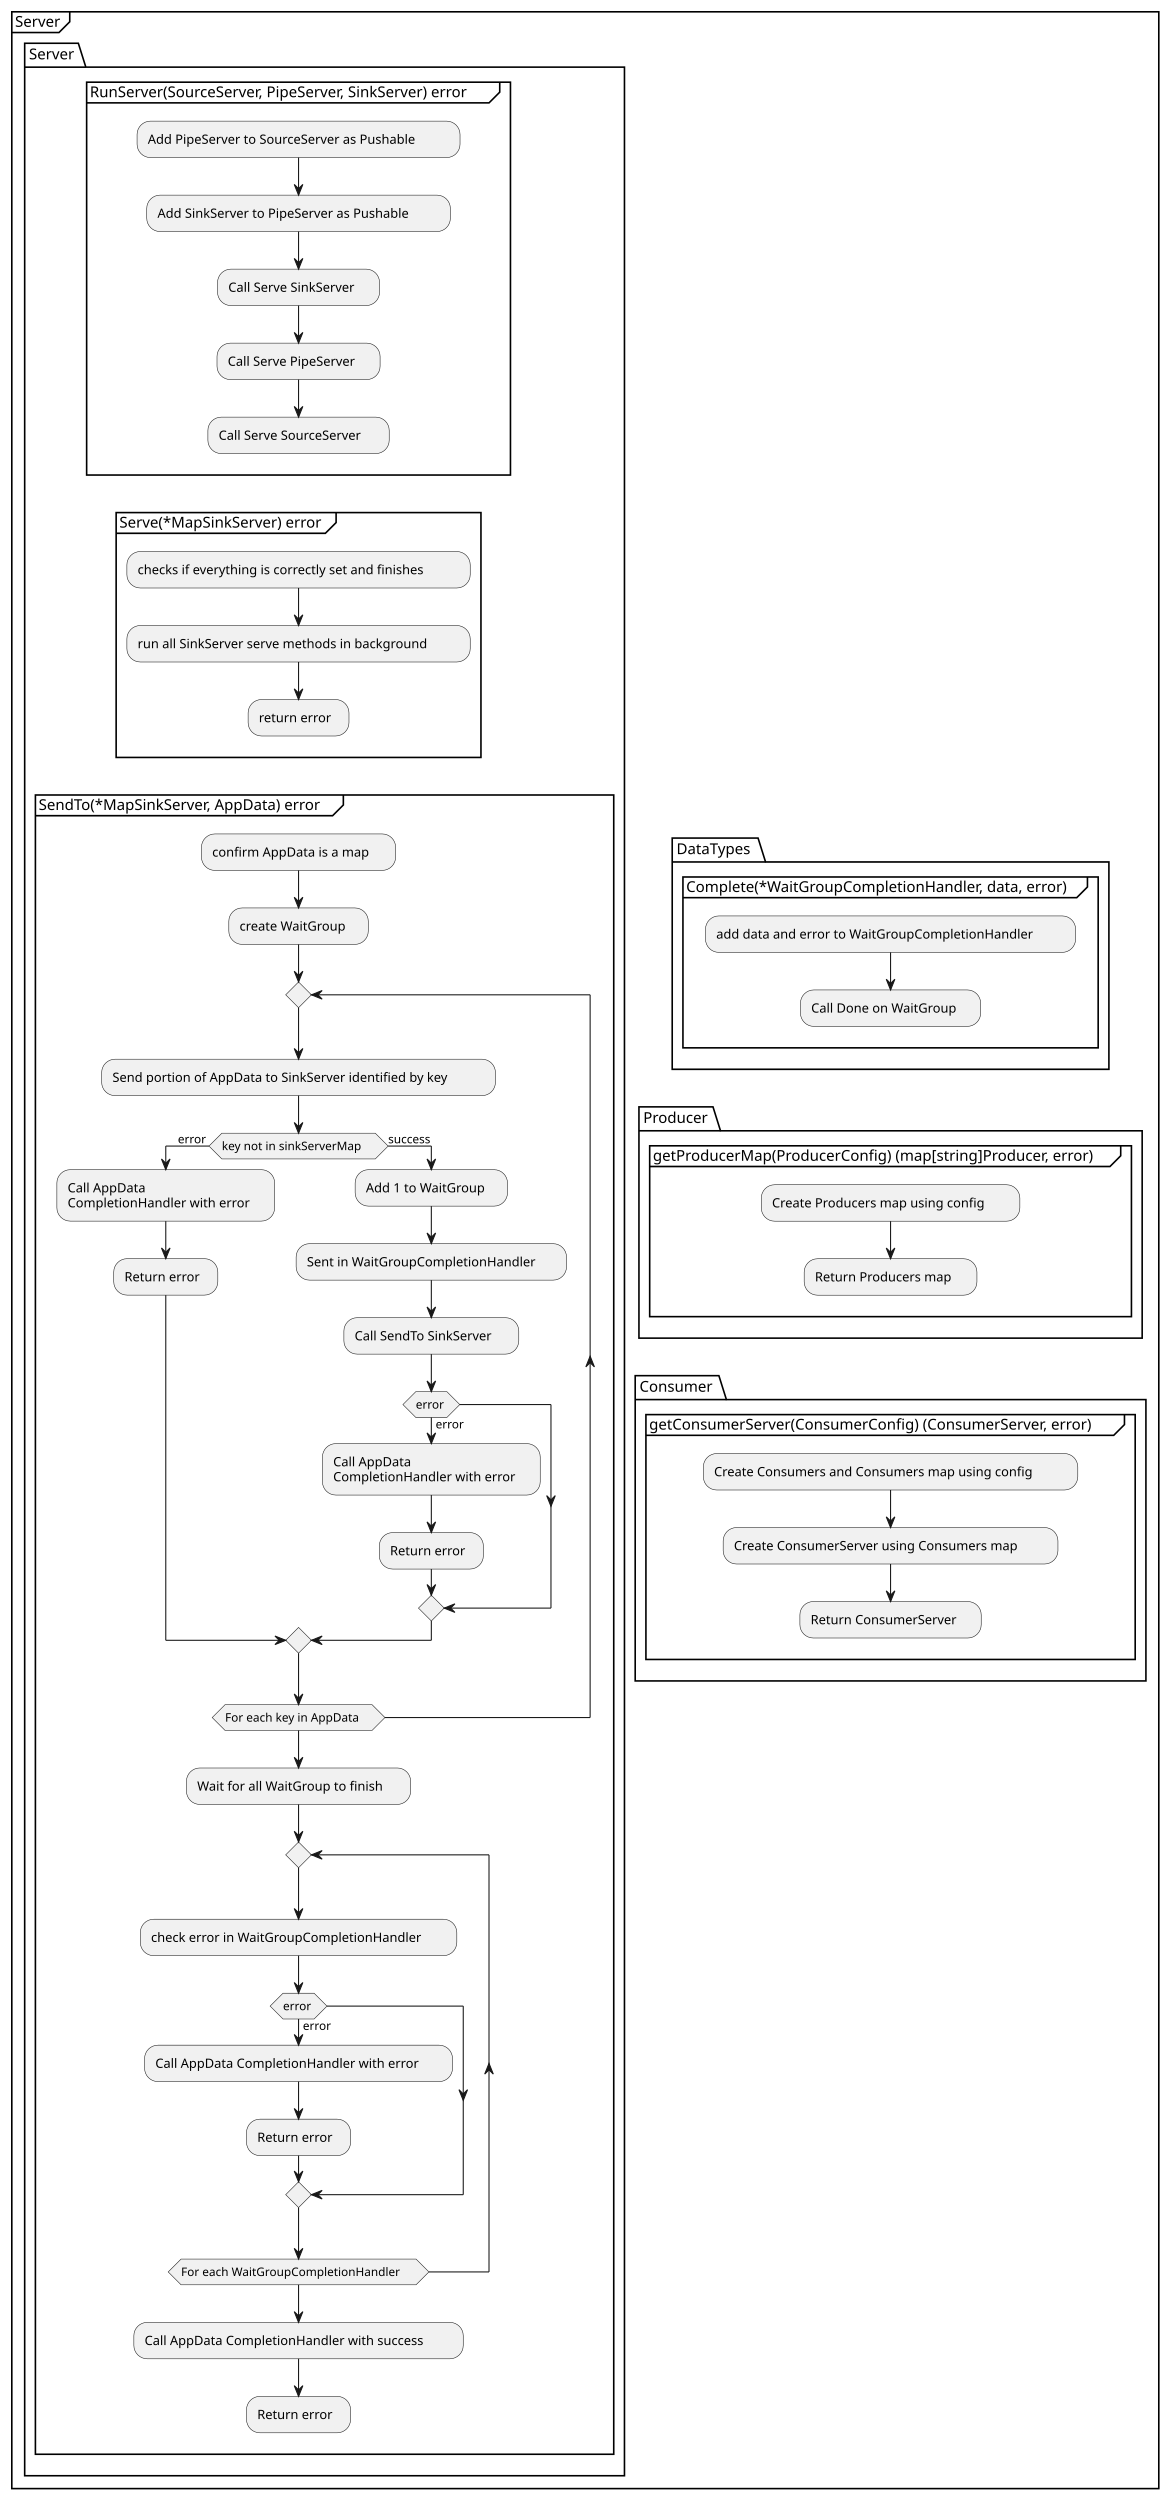
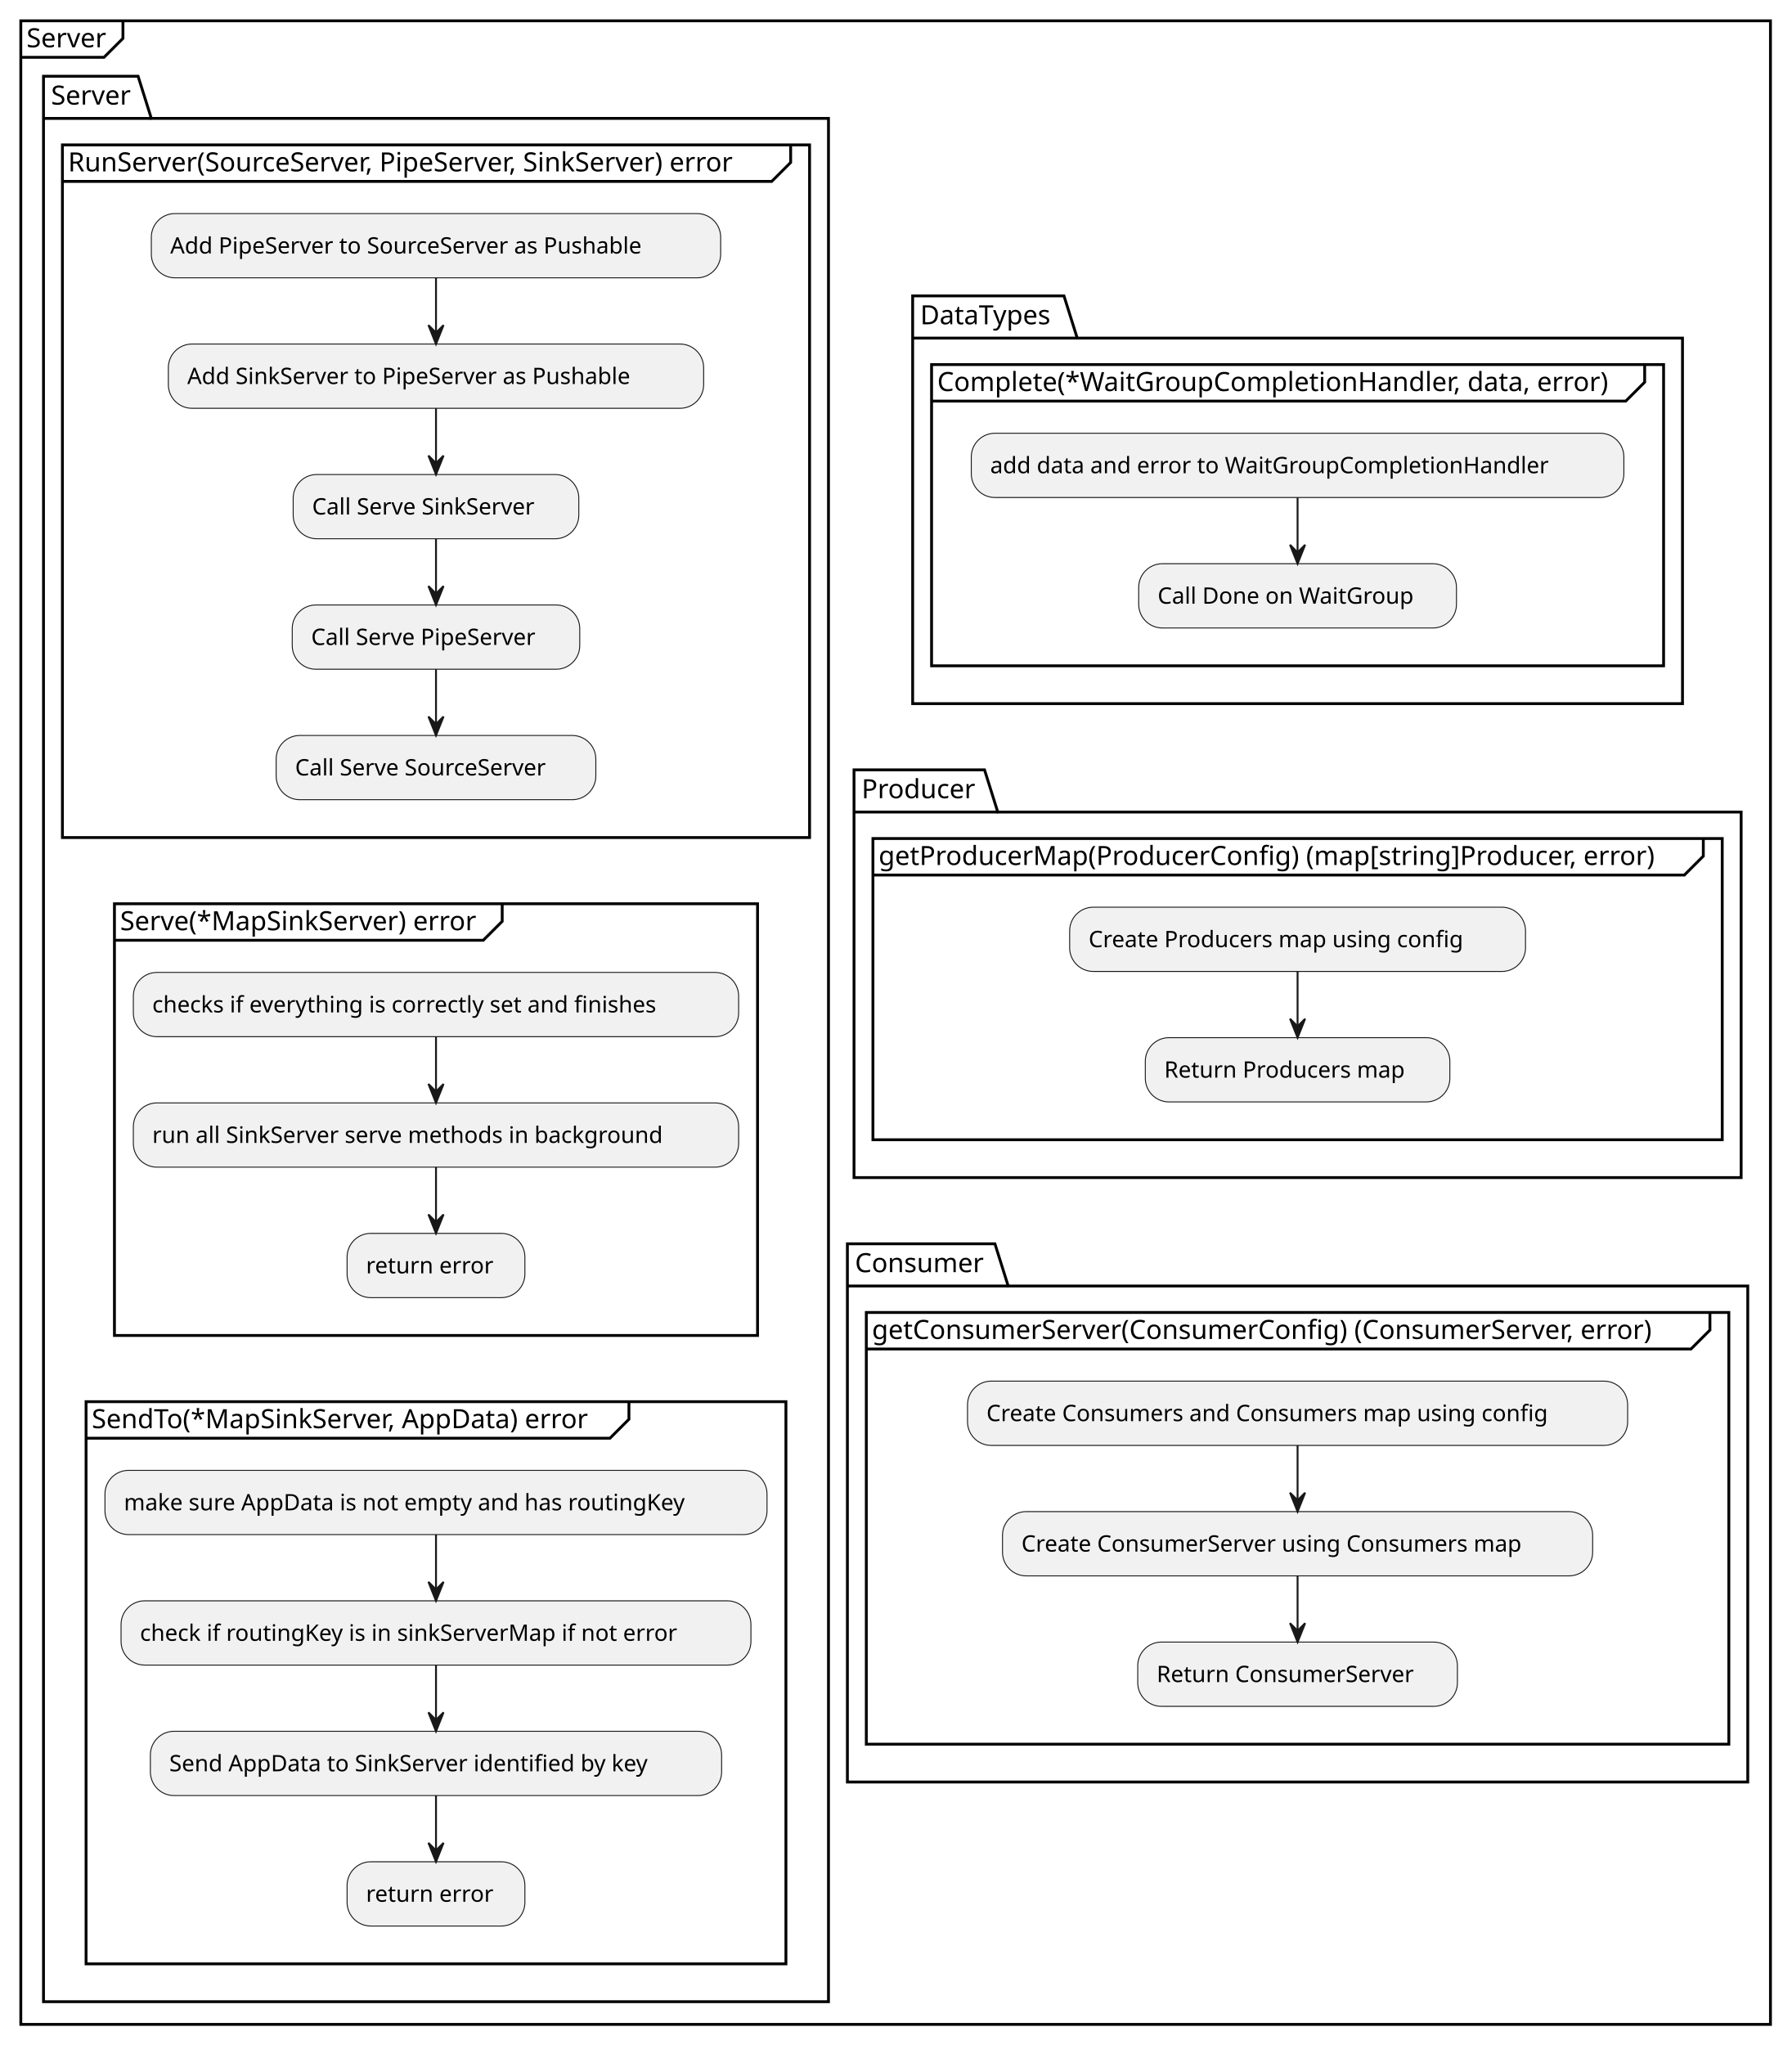
- <svg xmlns="http://www.w3.org/2000/svg" contentStyleType="text/css" height="2330px" preserveAspectRatio="none" style="width:1091px;height:2330px;background:#FFFFFF;" version="1.1" viewBox="0 0 1091 2330" width="1091px" zoomAndPan="magnify">
+ <svg xmlns="http://www.w3.org/2000/svg" contentStyleType="text/css" height="1081px" preserveAspectRatio="none" style="width:947px;height:1081px;background:#FFFFFF;" version="1.1" viewBox="0 0 947 1081" width="947px" zoomAndPan="magnify">
  <defs />
  <g>
-     <rect fill="none" height="2308.375" style="stroke:#000000;stroke-width:1.5;" width="1069" x="11" y="11" />
+     <rect fill="none" height="1059.109" style="stroke:#000000;stroke-width:1.5;" width="925" x="11" y="11" />
    <path d="M65,11 L65,20.297 L55,30.297 L11,30.297 " fill="none" style="stroke:#000000;stroke-width:1.5;" />
    <text fill="#000000" font-family="sans-serif" font-size="14" lengthAdjust="spacing" textLength="44" x="14" y="24.995">Server</text>
-     <line style="stroke:none;stroke-width:1.5;" x1="278.25" x2="830" y1="35.297" y2="35.297" />
-     <polygon fill="none" points="23,40.297,73,40.297,80,62.594,582,62.594,582,2307.375,23,2307.375,23,40.297" style="stroke:#000000;stroke-width:1.5;" />
+     <line style="stroke:none;stroke-width:1.5;" x1="230.5" x2="686" y1="35.297" y2="35.297" />
+     <polygon fill="none" points="23,40.297,73,40.297,80,62.594,438,62.594,438,1058.109,23,1058.109,23,40.297" style="stroke:#000000;stroke-width:1.5;" />
    <line style="stroke:#000000;stroke-width:1.5;" x1="23" x2="80" y1="62.594" y2="62.594" />
    <text fill="#000000" font-family="sans-serif" font-size="14" lengthAdjust="spacing" textLength="44" x="27" y="55.292">Server</text>
-     <rect fill="none" height="366.141" style="stroke:#000000;stroke-width:1.5;" width="395" x="80.75" y="76.594" />
-     <path d="M465.75,76.594 L465.75,85.891 L455.75,95.891 L80.75,95.891 " fill="none" style="stroke:#000000;stroke-width:1.5;" />
-     <text fill="#000000" font-family="sans-serif" font-size="14" lengthAdjust="spacing" textLength="375" x="83.75" y="90.589">RunServer(SourceServer, PipeServer, SinkServer) error</text>
-     <rect fill="#F1F1F1" height="33.969" rx="12.5" ry="12.5" style="stroke:#181818;stroke-width:0.5;" width="301" x="127.75" y="112.891" />
-     <text fill="#000000" font-family="sans-serif" font-size="12" lengthAdjust="spacing" textLength="281" x="137.75" y="134.029">Add PipeServer to SourceServer as Pushable</text>
-     <rect fill="#F1F1F1" height="33.969" rx="12.5" ry="12.5" style="stroke:#181818;stroke-width:0.5;" width="283" x="136.75" y="181.859" />
-     <text fill="#000000" font-family="sans-serif" font-size="12" lengthAdjust="spacing" textLength="263" x="146.75" y="202.998">Add SinkServer to PipeServer as Pushable</text>
-     <rect fill="#F1F1F1" height="33.969" rx="12.5" ry="12.5" style="stroke:#181818;stroke-width:0.5;" width="151" x="202.75" y="250.828" />
-     <text fill="#000000" font-family="sans-serif" font-size="12" lengthAdjust="spacing" textLength="131" x="212.75" y="271.967">Call Serve SinkServer</text>
-     <rect fill="#F1F1F1" height="33.969" rx="12.5" ry="12.5" style="stroke:#181818;stroke-width:0.5;" width="152" x="202.25" y="319.797" />
-     <text fill="#000000" font-family="sans-serif" font-size="12" lengthAdjust="spacing" textLength="132" x="212.25" y="340.935">Call Serve PipeServer</text>
-     <rect fill="#F1F1F1" height="33.969" rx="12.5" ry="12.5" style="stroke:#181818;stroke-width:0.5;" width="169" x="193.75" y="388.766" />
-     <text fill="#000000" font-family="sans-serif" font-size="12" lengthAdjust="spacing" textLength="149" x="203.75" y="409.904">Call Serve SourceServer</text>
-     <rect fill="none" height="228.203" style="stroke:#000000;stroke-width:1.5;" width="340" x="108.25" y="477.734" />
-     <path d="M313.25,477.734 L313.25,487.031 L303.25,497.031 L108.25,497.031 " fill="none" style="stroke:#000000;stroke-width:1.5;" />
-     <text fill="#000000" font-family="sans-serif" font-size="14" lengthAdjust="spacing" textLength="195" x="111.25" y="491.729">Serve(*MapSinkServer) error</text>
-     <rect fill="#F1F1F1" height="33.969" rx="12.5" ry="12.5" style="stroke:#181818;stroke-width:0.5;" width="320" x="118.25" y="514.031" />
-     <text fill="#000000" font-family="sans-serif" font-size="12" lengthAdjust="spacing" textLength="300" x="128.25" y="535.17">checks if everything is correctly set and finishes</text>
-     <rect fill="#F1F1F1" height="33.969" rx="12.5" ry="12.5" style="stroke:#181818;stroke-width:0.5;" width="320" x="118.25" y="583" />
-     <text fill="#000000" font-family="sans-serif" font-size="12" lengthAdjust="spacing" textLength="300" x="128.25" y="604.139">run all SinkServer serve methods in background</text>
-     <rect fill="#F1F1F1" height="33.969" rx="12.5" ry="12.5" style="stroke:#181818;stroke-width:0.5;" width="94" x="231.25" y="651.969" />
-     <text fill="#000000" font-family="sans-serif" font-size="12" lengthAdjust="spacing" textLength="74" x="241.25" y="673.107">return error</text>
-     <rect fill="none" height="1546.438" style="stroke:#000000;stroke-width:1.5;" width="539" x="33" y="740.938" />
-     <path d="M320,740.938 L320,750.234 L310,760.234 L33,760.234 " fill="none" style="stroke:#000000;stroke-width:1.5;" />
-     <text fill="#000000" font-family="sans-serif" font-size="14" lengthAdjust="spacing" textLength="277" x="36" y="754.933">SendTo(*MapSinkServer, AppData) error</text>
-     <rect fill="#F1F1F1" height="33.969" rx="12.5" ry="12.5" style="stroke:#181818;stroke-width:0.5;" width="181" x="187.75" y="777.234" />
-     <text fill="#000000" font-family="sans-serif" font-size="12" lengthAdjust="spacing" textLength="161" x="197.75" y="798.373">confirm AppData is a map</text>
-     <rect fill="#F1F1F1" height="33.969" rx="12.5" ry="12.5" style="stroke:#181818;stroke-width:0.5;" width="130" x="213.25" y="846.203" />
-     <text fill="#000000" font-family="sans-serif" font-size="12" lengthAdjust="spacing" textLength="110" x="223.25" y="867.342">create WaitGroup</text>
-     <rect fill="#F1F1F1" height="33.969" rx="12.5" ry="12.5" style="stroke:#181818;stroke-width:0.5;" width="367" x="94.75" y="987.172" />
-     <text fill="#000000" font-family="sans-serif" font-size="12" lengthAdjust="spacing" textLength="347" x="104.75" y="1008.311">Send portion of AppData to SinkServer identified by key</text>
-     <polygon fill="#F1F1F1" points="206.75,1056.141,349.75,1056.141,361.75,1068.141,349.75,1080.141,206.75,1080.141,194.75,1068.141,206.75,1056.141" style="stroke:#181818;stroke-width:0.5;" />
-     <text fill="#000000" font-family="sans-serif" font-size="11" lengthAdjust="spacing" textLength="143" x="206.75" y="1071.949">key not in sinkServerMap</text>
-     <text fill="#000000" font-family="sans-serif" font-size="11" lengthAdjust="spacing" textLength="29" x="165.75" y="1065.546">error</text>
-     <text fill="#000000" font-family="sans-serif" font-size="11" lengthAdjust="spacing" textLength="47" x="361.75" y="1065.546">success</text>
-     <rect fill="#F1F1F1" height="47.938" rx="12.5" ry="12.5" style="stroke:#181818;stroke-width:0.5;" width="203" x="53" y="1090.141" />
-     <text fill="#000000" font-family="sans-serif" font-size="12" lengthAdjust="spacing" textLength="80" x="63" y="1111.279">Call AppData</text>
-     <text fill="#000000" font-family="sans-serif" font-size="12" lengthAdjust="spacing" textLength="183" x="63" y="1125.248">CompletionHandler with error</text>
-     <rect fill="#F1F1F1" height="33.969" rx="12.5" ry="12.5" style="stroke:#181818;stroke-width:0.5;" width="97" x="106" y="1173.078" />
-     <text fill="#000000" font-family="sans-serif" font-size="12" lengthAdjust="spacing" textLength="77" x="116" y="1194.217">Return error</text>
-     <rect fill="#F1F1F1" height="33.969" rx="12.5" ry="12.5" style="stroke:#181818;stroke-width:0.5;" width="142" x="331" y="1090.141" />
-     <text fill="#000000" font-family="sans-serif" font-size="12" lengthAdjust="spacing" textLength="122" x="341" y="1111.279">Add 1 to WaitGroup</text>
-     <rect fill="#F1F1F1" height="33.969" rx="12.5" ry="12.5" style="stroke:#181818;stroke-width:0.5;" width="252" x="276" y="1159.109" />
-     <text fill="#000000" font-family="sans-serif" font-size="12" lengthAdjust="spacing" textLength="232" x="286" y="1180.248">Sent in WaitGroupCompletionHandler</text>
-     <rect fill="#F1F1F1" height="33.969" rx="12.5" ry="12.5" style="stroke:#181818;stroke-width:0.5;" width="163" x="320.5" y="1228.078" />
-     <text fill="#000000" font-family="sans-serif" font-size="12" lengthAdjust="spacing" textLength="143" x="330.5" y="1249.217">Call SendTo SinkServer</text>
-     <rect fill="#F1F1F1" height="47.938" rx="12.5" ry="12.5" style="stroke:#181818;stroke-width:0.5;" width="203" x="300.5" y="1345.449" />
-     <text fill="#000000" font-family="sans-serif" font-size="12" lengthAdjust="spacing" textLength="80" x="310.5" y="1366.588">Call AppData</text>
-     <text fill="#000000" font-family="sans-serif" font-size="12" lengthAdjust="spacing" textLength="183" x="310.5" y="1380.557">CompletionHandler with error</text>
-     <rect fill="#F1F1F1" height="33.969" rx="12.5" ry="12.5" style="stroke:#181818;stroke-width:0.5;" width="97" x="353.5" y="1428.387" />
-     <text fill="#000000" font-family="sans-serif" font-size="12" lengthAdjust="spacing" textLength="77" x="363.5" y="1449.525">Return error</text>
-     <polygon fill="#F1F1F1" points="387.5,1297.047,416.5,1297.047,428.5,1309.047,416.5,1321.047,387.5,1321.047,375.5,1309.047,387.5,1297.047" style="stroke:#181818;stroke-width:0.5;" />
-     <text fill="#000000" font-family="sans-serif" font-size="11" lengthAdjust="spacing" textLength="29" x="406" y="1331.257">error</text>
-     <text fill="#000000" font-family="sans-serif" font-size="11" lengthAdjust="spacing" textLength="29" x="387.5" y="1312.855">error</text>
-     <polygon fill="#F1F1F1" points="402,1486.758,414,1498.758,402,1510.758,390,1498.758,402,1486.758" style="stroke:#181818;stroke-width:0.5;" />
-     <polygon fill="#F1F1F1" points="278.25,1516.758,290.25,1528.758,278.25,1540.758,266.25,1528.758,278.25,1516.758" style="stroke:#181818;stroke-width:0.5;" />
-     <polygon fill="#F1F1F1" points="278.25,915.172,290.25,927.172,278.25,939.172,266.25,927.172,278.25,915.172" style="stroke:#181818;stroke-width:0.5;" />
-     <polygon fill="#F1F1F1" points="209.75,1588.758,346.75,1588.758,358.75,1600.758,346.75,1612.758,209.75,1612.758,197.75,1600.758,209.75,1588.758" style="stroke:#181818;stroke-width:0.5;" />
-     <text fill="#000000" font-family="sans-serif" font-size="11" lengthAdjust="spacing" textLength="137" x="209.75" y="1604.566">For each key in AppData</text>
-     <rect fill="#F1F1F1" height="33.969" rx="12.5" ry="12.5" style="stroke:#181818;stroke-width:0.5;" width="209" x="173.75" y="1647.758" />
-     <text fill="#000000" font-family="sans-serif" font-size="12" lengthAdjust="spacing" textLength="189" x="183.75" y="1668.897">Wait for all WaitGroup to finish</text>
-     <rect fill="#F1F1F1" height="33.969" rx="12.5" ry="12.5" style="stroke:#181818;stroke-width:0.5;" width="295" x="130.75" y="1788.727" />
-     <text fill="#000000" font-family="sans-serif" font-size="12" lengthAdjust="spacing" textLength="275" x="140.75" y="1809.865">check error in WaitGroupCompletionHandler</text>
-     <rect fill="#F1F1F1" height="33.969" rx="12.5" ry="12.5" style="stroke:#181818;stroke-width:0.5;" width="287" x="134.75" y="1906.098" />
-     <text fill="#000000" font-family="sans-serif" font-size="12" lengthAdjust="spacing" textLength="267" x="144.75" y="1927.236">Call AppData CompletionHandler with error</text>
-     <rect fill="#F1F1F1" height="33.969" rx="12.5" ry="12.5" style="stroke:#181818;stroke-width:0.5;" width="97" x="229.75" y="1975.066" />
-     <text fill="#000000" font-family="sans-serif" font-size="12" lengthAdjust="spacing" textLength="77" x="239.75" y="1996.205">Return error</text>
-     <polygon fill="#F1F1F1" points="263.75,1857.695,292.75,1857.695,304.75,1869.695,292.75,1881.695,263.75,1881.695,251.75,1869.695,263.75,1857.695" style="stroke:#181818;stroke-width:0.5;" />
-     <text fill="#000000" font-family="sans-serif" font-size="11" lengthAdjust="spacing" textLength="29" x="282.25" y="1891.906">error</text>
-     <text fill="#000000" font-family="sans-serif" font-size="11" lengthAdjust="spacing" textLength="29" x="263.75" y="1873.503">error</text>
-     <polygon fill="#F1F1F1" points="278.25,2033.438,290.25,2045.438,278.25,2057.438,266.25,2045.438,278.25,2033.438" style="stroke:#181818;stroke-width:0.5;" />
-     <polygon fill="#F1F1F1" points="278.25,1716.727,290.25,1728.727,278.25,1740.727,266.25,1728.727,278.25,1716.727" style="stroke:#181818;stroke-width:0.5;" />
-     <polygon fill="#F1F1F1" points="168.75,2105.438,387.75,2105.438,399.75,2117.438,387.75,2129.438,168.75,2129.438,156.75,2117.438,168.75,2105.438" style="stroke:#181818;stroke-width:0.5;" />
-     <text fill="#000000" font-family="sans-serif" font-size="11" lengthAdjust="spacing" textLength="219" x="168.75" y="2121.246">For each WaitGroupCompletionHandler</text>
-     <rect fill="#F1F1F1" height="33.969" rx="12.5" ry="12.5" style="stroke:#181818;stroke-width:0.5;" width="307" x="124.75" y="2164.438" />
-     <text fill="#000000" font-family="sans-serif" font-size="12" lengthAdjust="spacing" textLength="287" x="134.75" y="2185.576">Call AppData CompletionHandler with success</text>
-     <rect fill="#F1F1F1" height="33.969" rx="12.5" ry="12.5" style="stroke:#181818;stroke-width:0.5;" width="97" x="229.75" y="2233.406" />
-     <text fill="#000000" font-family="sans-serif" font-size="12" lengthAdjust="spacing" textLength="77" x="239.75" y="2254.545">Return error</text>
-     <polygon fill="none" points="626.5,781.055,706.5,781.055,713.5,803.352,1033.5,803.352,1033.5,996.586,626.5,996.586,626.5,781.055" style="stroke:#000000;stroke-width:1.5;" />
-     <line style="stroke:#000000;stroke-width:1.5;" x1="626.5" x2="713.5" y1="803.352" y2="803.352" />
-     <text fill="#000000" font-family="sans-serif" font-size="14" lengthAdjust="spacing" textLength="74" x="630.5" y="796.05">DataTypes</text>
-     <rect fill="none" height="159.234" style="stroke:#000000;stroke-width:1.5;" width="387" x="636.5" y="817.352" />
-     <path d="M1013.5,817.352 L1013.5,826.648 L1003.5,836.648 L636.5,836.648 " fill="none" style="stroke:#000000;stroke-width:1.5;" />
-     <text fill="#000000" font-family="sans-serif" font-size="14" lengthAdjust="spacing" textLength="367" x="639.5" y="831.347">Complete(*WaitGroupCompletionHandler, data, error)</text>
-     <rect fill="#F1F1F1" height="33.969" rx="12.5" ry="12.5" style="stroke:#181818;stroke-width:0.5;" width="345" x="657.5" y="853.648" />
-     <text fill="#000000" font-family="sans-serif" font-size="12" lengthAdjust="spacing" textLength="325" x="667.5" y="874.787">add data and error to WaitGroupCompletionHandler</text>
-     <rect fill="#F1F1F1" height="33.969" rx="12.5" ry="12.5" style="stroke:#181818;stroke-width:0.5;" width="168" x="746" y="922.617" />
-     <text fill="#000000" font-family="sans-serif" font-size="12" lengthAdjust="spacing" textLength="148" x="756" y="943.756">Call Done on WaitGroup</text>
-     <polygon fill="none" points="595.5,1031.586,664.5,1031.586,671.5,1053.883,1064.5,1053.883,1064.5,1247.117,595.5,1247.117,595.5,1031.586" style="stroke:#000000;stroke-width:1.5;" />
-     <line style="stroke:#000000;stroke-width:1.5;" x1="595.5" x2="671.5" y1="1053.883" y2="1053.883" />
-     <text fill="#000000" font-family="sans-serif" font-size="14" lengthAdjust="spacing" textLength="63" x="599.5" y="1046.581">Producer</text>
-     <rect fill="none" height="159.234" style="stroke:#000000;stroke-width:1.5;" width="449" x="605.5" y="1067.883" />
-     <path d="M1044.5,1067.883 L1044.5,1077.18 L1034.5,1087.18 L605.5,1087.18 " fill="none" style="stroke:#000000;stroke-width:1.5;" />
-     <text fill="#000000" font-family="sans-serif" font-size="14" lengthAdjust="spacing" textLength="429" x="608.5" y="1081.878">getProducerMap(ProducerConfig) (map[string]Producer, error)</text>
-     <rect fill="#F1F1F1" height="33.969" rx="12.5" ry="12.5" style="stroke:#181818;stroke-width:0.5;" width="241" x="709.5" y="1104.18" />
-     <text fill="#000000" font-family="sans-serif" font-size="12" lengthAdjust="spacing" textLength="221" x="719.5" y="1125.318">Create Producers map using config</text>
-     <rect fill="#F1F1F1" height="33.969" rx="12.5" ry="12.5" style="stroke:#181818;stroke-width:0.5;" width="161" x="749.5" y="1173.148" />
-     <text fill="#000000" font-family="sans-serif" font-size="12" lengthAdjust="spacing" textLength="141" x="759.5" y="1194.287">Return Producers map</text>
-     <polygon fill="none" points="592,1282.117,670,1282.117,677,1304.414,1068,1304.414,1068,1566.617,592,1566.617,592,1282.117" style="stroke:#000000;stroke-width:1.5;" />
-     <line style="stroke:#000000;stroke-width:1.5;" x1="592" x2="677" y1="1304.414" y2="1304.414" />
-     <text fill="#000000" font-family="sans-serif" font-size="14" lengthAdjust="spacing" textLength="72" x="596" y="1297.112">Consumer</text>
-     <rect fill="none" height="228.203" style="stroke:#000000;stroke-width:1.5;" width="456" x="602" y="1318.414" />
-     <path d="M1048,1318.414 L1048,1327.711 L1038,1337.711 L602,1337.711 " fill="none" style="stroke:#000000;stroke-width:1.5;" />
-     <text fill="#000000" font-family="sans-serif" font-size="14" lengthAdjust="spacing" textLength="436" x="605" y="1332.409">getConsumerServer(ConsumerConfig) (ConsumerServer, error)</text>
-     <rect fill="#F1F1F1" height="33.969" rx="12.5" ry="12.5" style="stroke:#181818;stroke-width:0.5;" width="349" x="655.5" y="1354.711" />
-     <text fill="#000000" font-family="sans-serif" font-size="12" lengthAdjust="spacing" textLength="329" x="665.5" y="1375.85">Create Consumers and Consumers map using config</text>
-     <rect fill="#F1F1F1" height="33.969" rx="12.5" ry="12.5" style="stroke:#181818;stroke-width:0.5;" width="312" x="674" y="1423.68" />
-     <text fill="#000000" font-family="sans-serif" font-size="12" lengthAdjust="spacing" textLength="292" x="684" y="1444.818">Create ConsumerServer using Consumers map</text>
-     <rect fill="#F1F1F1" height="33.969" rx="12.5" ry="12.5" style="stroke:#181818;stroke-width:0.5;" width="169" x="745.5" y="1492.648" />
-     <text fill="#000000" font-family="sans-serif" font-size="12" lengthAdjust="spacing" textLength="149" x="755.5" y="1513.787">Return ConsumerServer</text>
-     <line style="stroke:#181818;stroke-width:1.0;" x1="278.25" x2="278.25" y1="146.859" y2="181.859" />
-     <polygon fill="#181818" points="274.25,171.859,278.25,181.859,282.25,171.859,278.25,175.859" style="stroke:#181818;stroke-width:1.0;" />
-     <line style="stroke:#181818;stroke-width:1.0;" x1="278.25" x2="278.25" y1="215.828" y2="250.828" />
-     <polygon fill="#181818" points="274.25,240.828,278.25,250.828,282.25,240.828,278.25,244.828" style="stroke:#181818;stroke-width:1.0;" />
-     <line style="stroke:#181818;stroke-width:1.0;" x1="278.25" x2="278.25" y1="284.797" y2="319.797" />
-     <polygon fill="#181818" points="274.25,309.797,278.25,319.797,282.25,309.797,278.25,313.797" style="stroke:#181818;stroke-width:1.0;" />
-     <line style="stroke:#181818;stroke-width:1.0;" x1="278.25" x2="278.25" y1="353.766" y2="388.766" />
-     <polygon fill="#181818" points="274.25,378.766,278.25,388.766,282.25,378.766,278.25,382.766" style="stroke:#181818;stroke-width:1.0;" />
-     <line style="stroke:#181818;stroke-width:1.0;" x1="278.25" x2="278.25" y1="548" y2="583" />
-     <polygon fill="#181818" points="274.25,573,278.25,583,282.25,573,278.25,577" style="stroke:#181818;stroke-width:1.0;" />
-     <line style="stroke:#181818;stroke-width:1.0;" x1="278.25" x2="278.25" y1="616.969" y2="651.969" />
-     <polygon fill="#181818" points="274.25,641.969,278.25,651.969,282.25,641.969,278.25,645.969" style="stroke:#181818;stroke-width:1.0;" />
-     <line style="stroke:#181818;stroke-width:1.0;" x1="278.25" x2="278.25" y1="811.203" y2="846.203" />
-     <polygon fill="#181818" points="274.25,836.203,278.25,846.203,282.25,836.203,278.25,840.203" style="stroke:#181818;stroke-width:1.0;" />
-     <line style="stroke:#181818;stroke-width:1.0;" x1="154.5" x2="154.5" y1="1138.078" y2="1173.078" />
-     <polygon fill="#181818" points="150.5,1163.078,154.5,1173.078,158.5,1163.078,154.5,1167.078" style="stroke:#181818;stroke-width:1.0;" />
-     <line style="stroke:#181818;stroke-width:1.0;" x1="402" x2="402" y1="1124.109" y2="1159.109" />
-     <polygon fill="#181818" points="398,1149.109,402,1159.109,406,1149.109,402,1153.109" style="stroke:#181818;stroke-width:1.0;" />
-     <line style="stroke:#181818;stroke-width:1.0;" x1="402" x2="402" y1="1193.078" y2="1228.078" />
-     <polygon fill="#181818" points="398,1218.078,402,1228.078,406,1218.078,402,1222.078" style="stroke:#181818;stroke-width:1.0;" />
-     <line style="stroke:#181818;stroke-width:1.0;" x1="402" x2="402" y1="1393.387" y2="1428.387" />
-     <polygon fill="#181818" points="398,1418.387,402,1428.387,406,1418.387,402,1422.387" style="stroke:#181818;stroke-width:1.0;" />
-     <line style="stroke:#181818;stroke-width:1.0;" x1="402" x2="402" y1="1321.047" y2="1345.449" />
-     <polygon fill="#181818" points="398,1335.449,402,1345.449,406,1335.449,402,1339.449" style="stroke:#181818;stroke-width:1.0;" />
-     <line style="stroke:#181818;stroke-width:1.0;" x1="428.5" x2="513.5" y1="1309.047" y2="1309.047" />
-     <polygon fill="#181818" points="509.5,1393.902,513.5,1403.902,517.5,1393.902,513.5,1397.902" style="stroke:#181818;stroke-width:1.0;" />
-     <line style="stroke:#181818;stroke-width:1.0;" x1="513.5" x2="513.5" y1="1309.047" y2="1498.758" />
-     <line style="stroke:#181818;stroke-width:1.0;" x1="513.5" x2="414" y1="1498.758" y2="1498.758" />
-     <polygon fill="#181818" points="424,1494.758,414,1498.758,424,1502.758,420,1498.758" style="stroke:#181818;stroke-width:1.0;" />
-     <line style="stroke:#181818;stroke-width:1.0;" x1="402" x2="402" y1="1462.355" y2="1486.758" />
-     <polygon fill="#181818" points="398,1476.758,402,1486.758,406,1476.758,402,1480.758" style="stroke:#181818;stroke-width:1.0;" />
-     <line style="stroke:#181818;stroke-width:1.0;" x1="402" x2="402" y1="1262.047" y2="1297.047" />
-     <polygon fill="#181818" points="398,1287.047,402,1297.047,406,1287.047,402,1291.047" style="stroke:#181818;stroke-width:1.0;" />
-     <line style="stroke:#181818;stroke-width:1.0;" x1="194.75" x2="154.5" y1="1068.141" y2="1068.141" />
-     <line style="stroke:#181818;stroke-width:1.0;" x1="154.5" x2="154.5" y1="1068.141" y2="1090.141" />
-     <polygon fill="#181818" points="150.5,1080.141,154.5,1090.141,158.5,1080.141,154.5,1084.141" style="stroke:#181818;stroke-width:1.0;" />
-     <line style="stroke:#181818;stroke-width:1.0;" x1="361.75" x2="402" y1="1068.141" y2="1068.141" />
-     <line style="stroke:#181818;stroke-width:1.0;" x1="402" x2="402" y1="1068.141" y2="1090.141" />
-     <polygon fill="#181818" points="398,1080.141,402,1090.141,406,1080.141,402,1084.141" style="stroke:#181818;stroke-width:1.0;" />
-     <line style="stroke:#181818;stroke-width:1.0;" x1="154.5" x2="154.5" y1="1207.047" y2="1528.758" />
-     <line style="stroke:#181818;stroke-width:1.0;" x1="154.5" x2="266.25" y1="1528.758" y2="1528.758" />
-     <polygon fill="#181818" points="256.25,1524.758,266.25,1528.758,256.25,1532.758,260.25,1528.758" style="stroke:#181818;stroke-width:1.0;" />
-     <line style="stroke:#181818;stroke-width:1.0;" x1="402" x2="402" y1="1510.758" y2="1528.758" />
-     <line style="stroke:#181818;stroke-width:1.0;" x1="402" x2="290.25" y1="1528.758" y2="1528.758" />
-     <polygon fill="#181818" points="300.25,1524.758,290.25,1528.758,300.25,1532.758,296.25,1528.758" style="stroke:#181818;stroke-width:1.0;" />
-     <line style="stroke:#181818;stroke-width:1.0;" x1="278.25" x2="278.25" y1="1021.141" y2="1056.141" />
-     <polygon fill="#181818" points="274.25,1046.141,278.25,1056.141,282.25,1046.141,278.25,1050.141" style="stroke:#181818;stroke-width:1.0;" />
-     <line style="stroke:#181818;stroke-width:1.0;" x1="278.25" x2="278.25" y1="939.172" y2="987.172" />
-     <polygon fill="#181818" points="274.25,977.172,278.25,987.172,282.25,977.172,278.25,981.172" style="stroke:#181818;stroke-width:1.0;" />
-     <line style="stroke:#181818;stroke-width:1.0;" x1="358.75" x2="550" y1="1600.758" y2="1600.758" />
-     <polygon fill="#181818" points="546,1273.965,550,1263.965,554,1273.965,550,1269.965" style="stroke:#181818;stroke-width:1.0;" />
-     <line style="stroke:#181818;stroke-width:1.0;" x1="550" x2="550" y1="927.172" y2="1600.758" />
-     <line style="stroke:#181818;stroke-width:1.0;" x1="550" x2="290.25" y1="927.172" y2="927.172" />
-     <polygon fill="#181818" points="300.25,923.172,290.25,927.172,300.25,931.172,296.25,927.172" style="stroke:#181818;stroke-width:1.0;" />
-     <line style="stroke:#181818;stroke-width:1.0;" x1="278.25" x2="278.25" y1="1540.758" y2="1588.758" />
-     <polygon fill="#181818" points="274.25,1578.758,278.25,1588.758,282.25,1578.758,278.25,1582.758" style="stroke:#181818;stroke-width:1.0;" />
-     <line style="stroke:#181818;stroke-width:1.0;" x1="278.25" x2="278.25" y1="880.172" y2="915.172" />
-     <polygon fill="#181818" points="274.25,905.172,278.25,915.172,282.25,905.172,278.25,909.172" style="stroke:#181818;stroke-width:1.0;" />
-     <line style="stroke:#181818;stroke-width:1.0;" x1="278.25" x2="278.25" y1="1612.758" y2="1647.758" />
-     <polygon fill="#181818" points="274.25,1637.758,278.25,1647.758,282.25,1637.758,278.25,1641.758" style="stroke:#181818;stroke-width:1.0;" />
-     <line style="stroke:#181818;stroke-width:1.0;" x1="278.25" x2="278.25" y1="1940.066" y2="1975.066" />
-     <polygon fill="#181818" points="274.25,1965.066,278.25,1975.066,282.25,1965.066,278.25,1969.066" style="stroke:#181818;stroke-width:1.0;" />
-     <line style="stroke:#181818;stroke-width:1.0;" x1="278.25" x2="278.25" y1="1881.695" y2="1906.098" />
-     <polygon fill="#181818" points="274.25,1896.098,278.25,1906.098,282.25,1896.098,278.25,1900.098" style="stroke:#181818;stroke-width:1.0;" />
-     <line style="stroke:#181818;stroke-width:1.0;" x1="304.75" x2="431.75" y1="1869.695" y2="1869.695" />
-     <polygon fill="#181818" points="427.75,1947.566,431.75,1957.566,435.75,1947.566,431.75,1951.566" style="stroke:#181818;stroke-width:1.0;" />
-     <line style="stroke:#181818;stroke-width:1.0;" x1="431.75" x2="431.75" y1="1869.695" y2="2045.438" />
-     <line style="stroke:#181818;stroke-width:1.0;" x1="431.75" x2="290.25" y1="2045.438" y2="2045.438" />
-     <polygon fill="#181818" points="300.25,2041.438,290.25,2045.438,300.25,2049.438,296.25,2045.438" style="stroke:#181818;stroke-width:1.0;" />
-     <line style="stroke:#181818;stroke-width:1.0;" x1="278.25" x2="278.25" y1="2009.035" y2="2033.438" />
-     <polygon fill="#181818" points="274.25,2023.438,278.25,2033.438,282.25,2023.438,278.25,2027.438" style="stroke:#181818;stroke-width:1.0;" />
-     <line style="stroke:#181818;stroke-width:1.0;" x1="278.25" x2="278.25" y1="1822.695" y2="1857.695" />
-     <polygon fill="#181818" points="274.25,1847.695,278.25,1857.695,282.25,1847.695,278.25,1851.695" style="stroke:#181818;stroke-width:1.0;" />
-     <line style="stroke:#181818;stroke-width:1.0;" x1="278.25" x2="278.25" y1="1740.727" y2="1788.727" />
-     <polygon fill="#181818" points="274.25,1778.727,278.25,1788.727,282.25,1778.727,278.25,1782.727" style="stroke:#181818;stroke-width:1.0;" />
-     <line style="stroke:#181818;stroke-width:1.0;" x1="399.75" x2="455.75" y1="2117.438" y2="2117.438" />
-     <polygon fill="#181818" points="451.75,1933.082,455.75,1923.082,459.75,1933.082,455.75,1929.082" style="stroke:#181818;stroke-width:1.0;" />
-     <line style="stroke:#181818;stroke-width:1.0;" x1="455.75" x2="455.75" y1="1728.727" y2="2117.438" />
-     <line style="stroke:#181818;stroke-width:1.0;" x1="455.75" x2="290.25" y1="1728.727" y2="1728.727" />
-     <polygon fill="#181818" points="300.25,1724.727,290.25,1728.727,300.25,1732.727,296.25,1728.727" style="stroke:#181818;stroke-width:1.0;" />
-     <line style="stroke:#181818;stroke-width:1.0;" x1="278.25" x2="278.25" y1="2057.438" y2="2105.438" />
-     <polygon fill="#181818" points="274.25,2095.438,278.25,2105.438,282.25,2095.438,278.25,2099.438" style="stroke:#181818;stroke-width:1.0;" />
-     <line style="stroke:#181818;stroke-width:1.0;" x1="278.25" x2="278.25" y1="1681.727" y2="1716.727" />
-     <polygon fill="#181818" points="274.25,1706.727,278.25,1716.727,282.25,1706.727,278.25,1710.727" style="stroke:#181818;stroke-width:1.0;" />
-     <line style="stroke:#181818;stroke-width:1.0;" x1="278.25" x2="278.25" y1="2129.438" y2="2164.438" />
-     <polygon fill="#181818" points="274.25,2154.438,278.25,2164.438,282.25,2154.438,278.25,2158.438" style="stroke:#181818;stroke-width:1.0;" />
-     <line style="stroke:#181818;stroke-width:1.0;" x1="278.25" x2="278.25" y1="2198.406" y2="2233.406" />
-     <polygon fill="#181818" points="274.25,2223.406,278.25,2233.406,282.25,2223.406,278.25,2227.406" style="stroke:#181818;stroke-width:1.0;" />
-     <line style="stroke:#181818;stroke-width:1.0;" x1="830" x2="830" y1="887.617" y2="922.617" />
-     <polygon fill="#181818" points="826,912.617,830,922.617,834,912.617,830,916.617" style="stroke:#181818;stroke-width:1.0;" />
-     <line style="stroke:#181818;stroke-width:1.0;" x1="830" x2="830" y1="1138.148" y2="1173.148" />
-     <polygon fill="#181818" points="826,1163.148,830,1173.148,834,1163.148,830,1167.148" style="stroke:#181818;stroke-width:1.0;" />
-     <line style="stroke:#181818;stroke-width:1.0;" x1="830" x2="830" y1="1388.68" y2="1423.68" />
-     <polygon fill="#181818" points="826,1413.68,830,1423.68,834,1413.68,830,1417.68" style="stroke:#181818;stroke-width:1.0;" />
-     <line style="stroke:#181818;stroke-width:1.0;" x1="830" x2="830" y1="1457.648" y2="1492.648" />
-     <polygon fill="#181818" points="826,1482.648,830,1492.648,834,1482.648,830,1486.648" style="stroke:#181818;stroke-width:1.0;" />
+     <rect fill="none" height="366.141" style="stroke:#000000;stroke-width:1.5;" width="395" x="33" y="76.594" />
+     <path d="M418,76.594 L418,85.891 L408,95.891 L33,95.891 " fill="none" style="stroke:#000000;stroke-width:1.5;" />
+     <text fill="#000000" font-family="sans-serif" font-size="14" lengthAdjust="spacing" textLength="375" x="36" y="90.589">RunServer(SourceServer, PipeServer, SinkServer) error</text>
+     <rect fill="#F1F1F1" height="33.969" rx="12.5" ry="12.5" style="stroke:#181818;stroke-width:0.5;" width="301" x="80" y="112.891" />
+     <text fill="#000000" font-family="sans-serif" font-size="12" lengthAdjust="spacing" textLength="281" x="90" y="134.029">Add PipeServer to SourceServer as Pushable</text>
+     <rect fill="#F1F1F1" height="33.969" rx="12.5" ry="12.5" style="stroke:#181818;stroke-width:0.5;" width="283" x="89" y="181.859" />
+     <text fill="#000000" font-family="sans-serif" font-size="12" lengthAdjust="spacing" textLength="263" x="99" y="202.998">Add SinkServer to PipeServer as Pushable</text>
+     <rect fill="#F1F1F1" height="33.969" rx="12.5" ry="12.5" style="stroke:#181818;stroke-width:0.5;" width="151" x="155" y="250.828" />
+     <text fill="#000000" font-family="sans-serif" font-size="12" lengthAdjust="spacing" textLength="131" x="165" y="271.967">Call Serve SinkServer</text>
+     <rect fill="#F1F1F1" height="33.969" rx="12.5" ry="12.5" style="stroke:#181818;stroke-width:0.5;" width="152" x="154.5" y="319.797" />
+     <text fill="#000000" font-family="sans-serif" font-size="12" lengthAdjust="spacing" textLength="132" x="164.5" y="340.935">Call Serve PipeServer</text>
+     <rect fill="#F1F1F1" height="33.969" rx="12.5" ry="12.5" style="stroke:#181818;stroke-width:0.5;" width="169" x="146" y="388.766" />
+     <text fill="#000000" font-family="sans-serif" font-size="12" lengthAdjust="spacing" textLength="149" x="156" y="409.904">Call Serve SourceServer</text>
+     <rect fill="none" height="228.203" style="stroke:#000000;stroke-width:1.5;" width="340" x="60.5" y="477.734" />
+     <path d="M265.5,477.734 L265.5,487.031 L255.5,497.031 L60.5,497.031 " fill="none" style="stroke:#000000;stroke-width:1.5;" />
+     <text fill="#000000" font-family="sans-serif" font-size="14" lengthAdjust="spacing" textLength="195" x="63.5" y="491.729">Serve(*MapSinkServer) error</text>
+     <rect fill="#F1F1F1" height="33.969" rx="12.5" ry="12.5" style="stroke:#181818;stroke-width:0.5;" width="320" x="70.5" y="514.031" />
+     <text fill="#000000" font-family="sans-serif" font-size="12" lengthAdjust="spacing" textLength="300" x="80.5" y="535.17">checks if everything is correctly set and finishes</text>
+     <rect fill="#F1F1F1" height="33.969" rx="12.5" ry="12.5" style="stroke:#181818;stroke-width:0.5;" width="320" x="70.5" y="583" />
+     <text fill="#000000" font-family="sans-serif" font-size="12" lengthAdjust="spacing" textLength="300" x="80.5" y="604.139">run all SinkServer serve methods in background</text>
+     <rect fill="#F1F1F1" height="33.969" rx="12.5" ry="12.5" style="stroke:#181818;stroke-width:0.5;" width="94" x="183.5" y="651.969" />
+     <text fill="#000000" font-family="sans-serif" font-size="12" lengthAdjust="spacing" textLength="74" x="193.5" y="673.107">return error</text>
+     <rect fill="none" height="297.172" style="stroke:#000000;stroke-width:1.5;" width="370" x="45.5" y="740.938" />
+     <path d="M332.5,740.938 L332.5,750.234 L322.5,760.234 L45.5,760.234 " fill="none" style="stroke:#000000;stroke-width:1.5;" />
+     <text fill="#000000" font-family="sans-serif" font-size="14" lengthAdjust="spacing" textLength="277" x="48.5" y="754.933">SendTo(*MapSinkServer, AppData) error</text>
+     <rect fill="#F1F1F1" height="33.969" rx="12.5" ry="12.5" style="stroke:#181818;stroke-width:0.5;" width="350" x="55.5" y="777.234" />
+     <text fill="#000000" font-family="sans-serif" font-size="12" lengthAdjust="spacing" textLength="330" x="65.5" y="798.373">make sure AppData is not empty and has routingKey</text>
+     <rect fill="#F1F1F1" height="33.969" rx="12.5" ry="12.5" style="stroke:#181818;stroke-width:0.5;" width="333" x="64" y="846.203" />
+     <text fill="#000000" font-family="sans-serif" font-size="12" lengthAdjust="spacing" textLength="313" x="74" y="867.342">check if routingKey is in sinkServerMap if not error</text>
+     <rect fill="#F1F1F1" height="33.969" rx="12.5" ry="12.5" style="stroke:#181818;stroke-width:0.5;" width="302" x="79.5" y="915.172" />
+     <text fill="#000000" font-family="sans-serif" font-size="12" lengthAdjust="spacing" textLength="282" x="89.5" y="936.311">Send AppData to SinkServer identified by key</text>
+     <rect fill="#F1F1F1" height="33.969" rx="12.5" ry="12.5" style="stroke:#181818;stroke-width:0.5;" width="94" x="183.5" y="984.141" />
+     <text fill="#000000" font-family="sans-serif" font-size="12" lengthAdjust="spacing" textLength="74" x="193.5" y="1005.279">return error</text>
+     <polygon fill="none" points="482.5,156.422,562.5,156.422,569.5,178.719,889.5,178.719,889.5,371.953,482.5,371.953,482.5,156.422" style="stroke:#000000;stroke-width:1.5;" />
+     <line style="stroke:#000000;stroke-width:1.5;" x1="482.5" x2="569.5" y1="178.719" y2="178.719" />
+     <text fill="#000000" font-family="sans-serif" font-size="14" lengthAdjust="spacing" textLength="74" x="486.5" y="171.417">DataTypes</text>
+     <rect fill="none" height="159.234" style="stroke:#000000;stroke-width:1.5;" width="387" x="492.5" y="192.719" />
+     <path d="M869.5,192.719 L869.5,202.016 L859.5,212.016 L492.5,212.016 " fill="none" style="stroke:#000000;stroke-width:1.5;" />
+     <text fill="#000000" font-family="sans-serif" font-size="14" lengthAdjust="spacing" textLength="367" x="495.5" y="206.714">Complete(*WaitGroupCompletionHandler, data, error)</text>
+     <rect fill="#F1F1F1" height="33.969" rx="12.5" ry="12.5" style="stroke:#181818;stroke-width:0.5;" width="345" x="513.5" y="229.016" />
+     <text fill="#000000" font-family="sans-serif" font-size="12" lengthAdjust="spacing" textLength="325" x="523.5" y="250.154">add data and error to WaitGroupCompletionHandler</text>
+     <rect fill="#F1F1F1" height="33.969" rx="12.5" ry="12.5" style="stroke:#181818;stroke-width:0.5;" width="168" x="602" y="297.984" />
+     <text fill="#000000" font-family="sans-serif" font-size="12" lengthAdjust="spacing" textLength="148" x="612" y="319.123">Call Done on WaitGroup</text>
+     <polygon fill="none" points="451.5,406.953,520.5,406.953,527.5,429.25,920.5,429.25,920.5,622.484,451.5,622.484,451.5,406.953" style="stroke:#000000;stroke-width:1.5;" />
+     <line style="stroke:#000000;stroke-width:1.5;" x1="451.5" x2="527.5" y1="429.25" y2="429.25" />
+     <text fill="#000000" font-family="sans-serif" font-size="14" lengthAdjust="spacing" textLength="63" x="455.5" y="421.948">Producer</text>
+     <rect fill="none" height="159.234" style="stroke:#000000;stroke-width:1.5;" width="449" x="461.5" y="443.25" />
+     <path d="M900.5,443.25 L900.5,452.547 L890.5,462.547 L461.5,462.547 " fill="none" style="stroke:#000000;stroke-width:1.5;" />
+     <text fill="#000000" font-family="sans-serif" font-size="14" lengthAdjust="spacing" textLength="429" x="464.5" y="457.245">getProducerMap(ProducerConfig) (map[string]Producer, error)</text>
+     <rect fill="#F1F1F1" height="33.969" rx="12.5" ry="12.5" style="stroke:#181818;stroke-width:0.5;" width="241" x="565.5" y="479.547" />
+     <text fill="#000000" font-family="sans-serif" font-size="12" lengthAdjust="spacing" textLength="221" x="575.5" y="500.685">Create Producers map using config</text>
+     <rect fill="#F1F1F1" height="33.969" rx="12.5" ry="12.5" style="stroke:#181818;stroke-width:0.5;" width="161" x="605.5" y="548.516" />
+     <text fill="#000000" font-family="sans-serif" font-size="12" lengthAdjust="spacing" textLength="141" x="615.5" y="569.654">Return Producers map</text>
+     <polygon fill="none" points="448,657.484,526,657.484,533,679.781,924,679.781,924,941.984,448,941.984,448,657.484" style="stroke:#000000;stroke-width:1.5;" />
+     <line style="stroke:#000000;stroke-width:1.5;" x1="448" x2="533" y1="679.781" y2="679.781" />
+     <text fill="#000000" font-family="sans-serif" font-size="14" lengthAdjust="spacing" textLength="72" x="452" y="672.48">Consumer</text>
+     <rect fill="none" height="228.203" style="stroke:#000000;stroke-width:1.5;" width="456" x="458" y="693.781" />
+     <path d="M904,693.781 L904,703.078 L894,713.078 L458,713.078 " fill="none" style="stroke:#000000;stroke-width:1.5;" />
+     <text fill="#000000" font-family="sans-serif" font-size="14" lengthAdjust="spacing" textLength="436" x="461" y="707.776">getConsumerServer(ConsumerConfig) (ConsumerServer, error)</text>
+     <rect fill="#F1F1F1" height="33.969" rx="12.5" ry="12.5" style="stroke:#181818;stroke-width:0.5;" width="349" x="511.5" y="730.078" />
+     <text fill="#000000" font-family="sans-serif" font-size="12" lengthAdjust="spacing" textLength="329" x="521.5" y="751.217">Create Consumers and Consumers map using config</text>
+     <rect fill="#F1F1F1" height="33.969" rx="12.5" ry="12.5" style="stroke:#181818;stroke-width:0.5;" width="312" x="530" y="799.047" />
+     <text fill="#000000" font-family="sans-serif" font-size="12" lengthAdjust="spacing" textLength="292" x="540" y="820.186">Create ConsumerServer using Consumers map</text>
+     <rect fill="#F1F1F1" height="33.969" rx="12.5" ry="12.5" style="stroke:#181818;stroke-width:0.5;" width="169" x="601.5" y="868.016" />
+     <text fill="#000000" font-family="sans-serif" font-size="12" lengthAdjust="spacing" textLength="149" x="611.5" y="889.154">Return ConsumerServer</text>
+     <line style="stroke:#181818;stroke-width:1.0;" x1="230.5" x2="230.5" y1="146.859" y2="181.859" />
+     <polygon fill="#181818" points="226.5,171.859,230.5,181.859,234.5,171.859,230.5,175.859" style="stroke:#181818;stroke-width:1.0;" />
+     <line style="stroke:#181818;stroke-width:1.0;" x1="230.5" x2="230.5" y1="215.828" y2="250.828" />
+     <polygon fill="#181818" points="226.5,240.828,230.5,250.828,234.5,240.828,230.5,244.828" style="stroke:#181818;stroke-width:1.0;" />
+     <line style="stroke:#181818;stroke-width:1.0;" x1="230.5" x2="230.5" y1="284.797" y2="319.797" />
+     <polygon fill="#181818" points="226.5,309.797,230.5,319.797,234.5,309.797,230.5,313.797" style="stroke:#181818;stroke-width:1.0;" />
+     <line style="stroke:#181818;stroke-width:1.0;" x1="230.5" x2="230.5" y1="353.766" y2="388.766" />
+     <polygon fill="#181818" points="226.5,378.766,230.5,388.766,234.5,378.766,230.5,382.766" style="stroke:#181818;stroke-width:1.0;" />
+     <line style="stroke:#181818;stroke-width:1.0;" x1="230.5" x2="230.5" y1="548" y2="583" />
+     <polygon fill="#181818" points="226.5,573,230.5,583,234.5,573,230.5,577" style="stroke:#181818;stroke-width:1.0;" />
+     <line style="stroke:#181818;stroke-width:1.0;" x1="230.5" x2="230.5" y1="616.969" y2="651.969" />
+     <polygon fill="#181818" points="226.5,641.969,230.5,651.969,234.5,641.969,230.5,645.969" style="stroke:#181818;stroke-width:1.0;" />
+     <line style="stroke:#181818;stroke-width:1.0;" x1="230.5" x2="230.5" y1="811.203" y2="846.203" />
+     <polygon fill="#181818" points="226.5,836.203,230.5,846.203,234.5,836.203,230.5,840.203" style="stroke:#181818;stroke-width:1.0;" />
+     <line style="stroke:#181818;stroke-width:1.0;" x1="230.5" x2="230.5" y1="880.172" y2="915.172" />
+     <polygon fill="#181818" points="226.5,905.172,230.5,915.172,234.5,905.172,230.5,909.172" style="stroke:#181818;stroke-width:1.0;" />
+     <line style="stroke:#181818;stroke-width:1.0;" x1="230.5" x2="230.5" y1="949.141" y2="984.141" />
+     <polygon fill="#181818" points="226.5,974.141,230.5,984.141,234.5,974.141,230.5,978.141" style="stroke:#181818;stroke-width:1.0;" />
+     <line style="stroke:#181818;stroke-width:1.0;" x1="686" x2="686" y1="262.984" y2="297.984" />
+     <polygon fill="#181818" points="682,287.984,686,297.984,690,287.984,686,291.984" style="stroke:#181818;stroke-width:1.0;" />
+     <line style="stroke:#181818;stroke-width:1.0;" x1="686" x2="686" y1="513.516" y2="548.516" />
+     <polygon fill="#181818" points="682,538.516,686,548.516,690,538.516,686,542.516" style="stroke:#181818;stroke-width:1.0;" />
+     <line style="stroke:#181818;stroke-width:1.0;" x1="686" x2="686" y1="764.047" y2="799.047" />
+     <polygon fill="#181818" points="682,789.047,686,799.047,690,789.047,686,793.047" style="stroke:#181818;stroke-width:1.0;" />
+     <line style="stroke:#181818;stroke-width:1.0;" x1="686" x2="686" y1="833.016" y2="868.016" />
+     <polygon fill="#181818" points="682,858.016,686,868.016,690,858.016,686,862.016" style="stroke:#181818;stroke-width:1.0;" />
  </g>
</svg>
